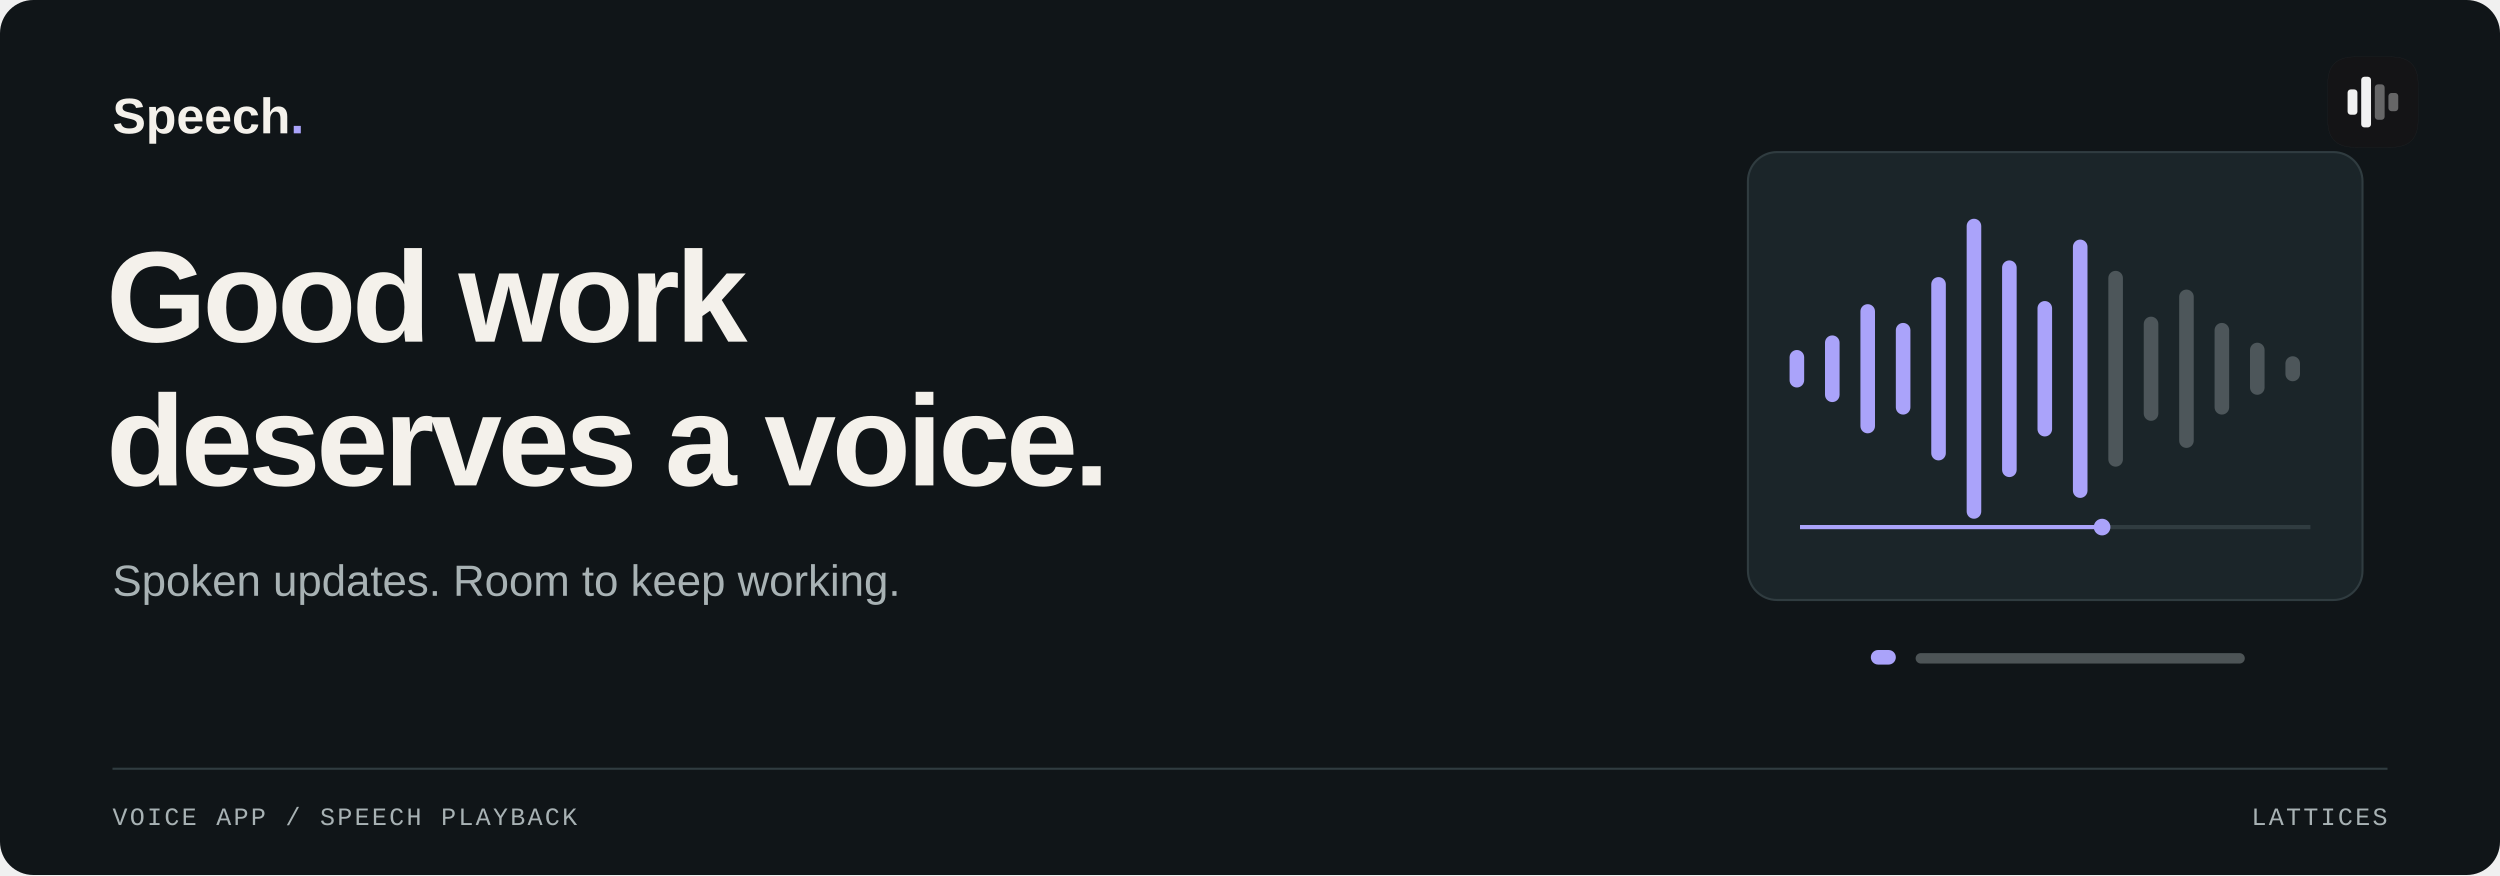
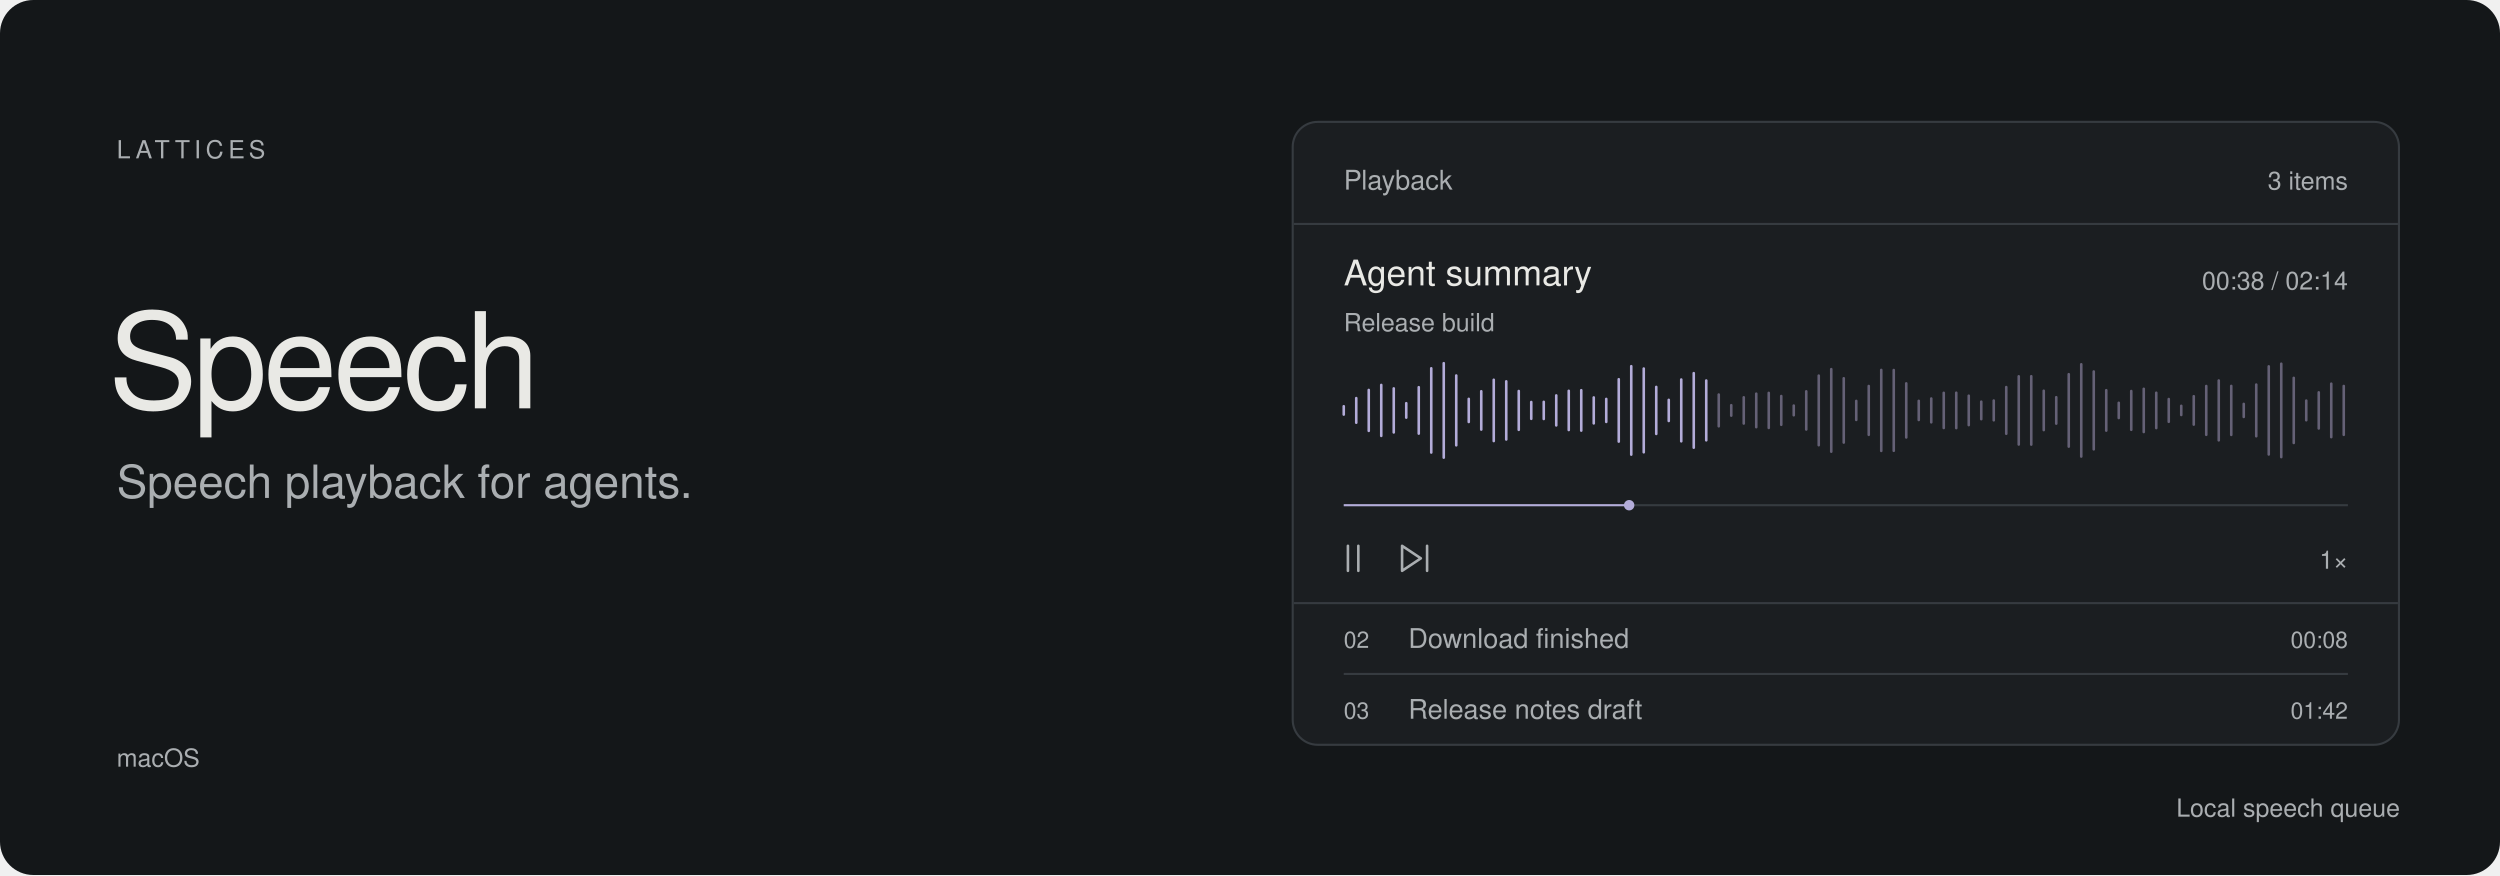
<svg xmlns="http://www.w3.org/2000/svg" width="1200" height="420" viewBox="0 0 1200 420" role="img" aria-labelledby="title desc">
-   <rect width="1200" height="420" rx="16" fill="#101518" />
-   <svg x="1112" y="22" width="54" height="54" viewBox="0 0 1024 1024">
-     <path d="M384.28 100L639.72 100L639.72 100L665.513 100.107L681.656 100.427L695.424 100.961L707.826 101.709L719.281 102.67L730.016 103.844L740.167 105.232L749.827 106.833L759.059 108.646L767.909 110.673L776.413 112.912L784.598 115.364L792.484 118.028L800.088 120.905L807.424 123.994L814.502 127.295L821.331 130.808L827.918 134.534L834.269 138.473L840.389 142.625L846.282 146.99L851.951 151.569L857.398 156.363L862.626 161.374L867.637 166.602L872.431 172.049L877.01 177.718L881.375 183.611L885.527 189.731L889.466 196.082L893.192 202.669L896.705 209.498L900.006 216.576L903.095 223.912L905.972 231.516L908.636 239.402L911.088 247.587L913.327 256.091L915.354 264.941L917.167 274.173L918.768 283.833L920.156 293.984L921.33 304.719L922.291 316.174L923.039 328.576L923.573 342.344L923.893 358.487L924 384.28L924 639.72L924 639.72L923.893 665.513L923.573 681.656L923.039 695.424L922.291 707.826L921.33 719.281L920.156 730.016L918.768 740.167L917.167 749.827L915.354 759.059L913.327 767.909L911.088 776.413L908.636 784.598L905.972 792.484L903.095 800.088L900.006 807.424L896.705 814.502L893.192 821.331L889.466 827.918L885.527 834.269L881.375 840.389L877.01 846.282L872.431 851.951L867.637 857.398L862.626 862.626L857.398 867.637L851.951 872.431L846.282 877.01L840.389 881.375L834.269 885.527L827.918 889.466L821.331 893.192L814.502 896.705L807.424 900.006L800.088 903.095L792.484 905.972L784.598 908.636L776.413 911.088L767.909 913.327L759.059 915.354L749.827 917.167L740.167 918.768L730.016 920.156L719.281 921.33L707.826 922.291L695.424 923.039L681.656 923.573L665.513 923.893L639.72 924L384.28 924L384.28 924L358.487 923.893L342.344 923.573L328.576 923.039L316.174 922.291L304.719 921.33L293.984 920.156L283.833 918.768L274.173 917.167L264.941 915.354L256.091 913.327L247.587 911.088L239.402 908.636L231.516 905.972L223.912 903.095L216.576 900.006L209.498 896.705L202.669 893.192L196.082 889.466L189.731 885.527L183.611 881.375L177.718 877.01L172.049 872.431L166.602 867.637L161.374 862.626L156.363 857.398L151.569 851.951L146.99 846.282L142.625 840.389L138.473 834.269L134.534 827.918L130.808 821.331L127.295 814.502L123.994 807.424L120.905 800.088L118.028 792.484L115.364 784.598L112.912 776.413L110.673 767.909L108.646 759.059L106.833 749.827L105.232 740.167L103.844 730.016L102.67 719.281L101.709 707.826L100.961 695.424L100.427 681.656L100.107 665.513L100 639.72L100 384.28L100 384.28L100.107 358.487L100.427 342.344L100.961 328.576L101.709 316.174L102.67 304.719L103.844 293.984L105.232 283.833L106.833 274.173L108.646 264.941L110.673 256.091L112.912 247.587L115.364 239.402L118.028 231.516L120.905 223.912L123.994 216.576L127.295 209.498L130.808 202.669L134.534 196.082L138.473 189.731L142.625 183.611L146.99 177.718L151.569 172.049L156.363 166.602L161.374 161.374L166.602 156.363L172.049 151.569L177.718 146.99L183.611 142.625L189.731 138.473L196.082 134.534L202.669 130.808L209.498 127.295L216.576 123.994L223.912 120.905L231.516 118.028L239.402 115.364L247.587 112.912L256.091 110.673L264.941 108.646L274.173 106.833L283.833 105.232L293.984 103.844L304.719 102.67L316.174 101.709L328.576 100.961L342.344 100.427L358.487 100.107L384.28 100Z" fill="#141416" />
-     <path d="M384.28 100L639.72 100L639.72 100L665.513 100.107L681.656 100.427L695.424 100.961L707.826 101.709L719.281 102.67L730.016 103.844L740.167 105.232L749.827 106.833L759.059 108.646L767.909 110.673L776.413 112.912L784.598 115.364L792.484 118.028L800.088 120.905L807.424 123.994L814.502 127.295L821.331 130.808L827.918 134.534L834.269 138.473L840.389 142.625L846.282 146.99L851.951 151.569L857.398 156.363L862.626 161.374L867.637 166.602L872.431 172.049L877.01 177.718L881.375 183.611L885.527 189.731L889.466 196.082L893.192 202.669L896.705 209.498L900.006 216.576L903.095 223.912L905.972 231.516L908.636 239.402L911.088 247.587L913.327 256.091L915.354 264.941L917.167 274.173L918.768 283.833L920.156 293.984L921.33 304.719L922.291 316.174L923.039 328.576L923.573 342.344L923.893 358.487L924 384.28L924 639.72L924 639.72L923.893 665.513L923.573 681.656L923.039 695.424L922.291 707.826L921.33 719.281L920.156 730.016L918.768 740.167L917.167 749.827L915.354 759.059L913.327 767.909L911.088 776.413L908.636 784.598L905.972 792.484L903.095 800.088L900.006 807.424L896.705 814.502L893.192 821.331L889.466 827.918L885.527 834.269L881.375 840.389L877.01 846.282L872.431 851.951L867.637 857.398L862.626 862.626L857.398 867.637L851.951 872.431L846.282 877.01L840.389 881.375L834.269 885.527L827.918 889.466L821.331 893.192L814.502 896.705L807.424 900.006L800.088 903.095L792.484 905.972L784.598 908.636L776.413 911.088L767.909 913.327L759.059 915.354L749.827 917.167L740.167 918.768L730.016 920.156L719.281 921.33L707.826 922.291L695.424 923.039L681.656 923.573L665.513 923.893L639.72 924L384.28 924L384.28 924L358.487 923.893L342.344 923.573L328.576 923.039L316.174 922.291L304.719 921.33L293.984 920.156L283.833 918.768L274.173 917.167L264.941 915.354L256.091 913.327L247.587 911.088L239.402 908.636L231.516 905.972L223.912 903.095L216.576 900.006L209.498 896.705L202.669 893.192L196.082 889.466L189.731 885.527L183.611 881.375L177.718 877.01L172.049 872.431L166.602 867.637L161.374 862.626L156.363 857.398L151.569 851.951L146.99 846.282L142.625 840.389L138.473 834.269L134.534 827.918L130.808 821.331L127.295 814.502L123.994 807.424L120.905 800.088L118.028 792.484L115.364 784.598L112.912 776.413L110.673 767.909L108.646 759.059L106.833 749.827L105.232 740.167L103.844 730.016L102.67 719.281L101.709 707.826L100.961 695.424L100.427 681.656L100.107 665.513L100 639.72L100 384.28L100 384.28L100.107 358.487L100.427 342.344L100.961 328.576L101.709 316.174L102.67 304.719L103.844 293.984L105.232 283.833L106.833 274.173L108.646 264.941L110.673 256.091L112.912 247.587L115.364 239.402L118.028 231.516L120.905 223.912L123.994 216.576L127.295 209.498L130.808 202.669L134.534 196.082L138.473 189.731L142.625 183.611L146.99 177.718L151.569 172.049L156.363 166.602L161.374 161.374L166.602 156.363L172.049 151.569L177.718 146.99L183.611 142.625L189.731 138.473L196.082 134.534L202.669 130.808L209.498 127.295L216.576 123.994L223.912 120.905L231.516 118.028L239.402 115.364L247.587 112.912L256.091 110.673L264.941 108.646L274.173 106.833L283.833 105.232L293.984 103.844L304.719 102.67L316.174 101.709L328.576 100.961L342.344 100.427L358.487 100.107L384.28 100Z" fill="none" stroke="rgba(255,255,255,.08)" stroke-width="2" />
-     <svg width="576.237" height="576.237" viewBox="0 0 20 20" fill="none" aria-hidden="true" x="223.881" y="223.881">
-       <rect x="2" y="6" width="3.1" height="8" rx="1" fill="#f2f2f2" />
-       <rect x="6.3" y="2" width="3.1" height="16" rx="1" fill="#f2f2f2" />
-       <rect x="10.6" y="4.4" width="3.1" height="11.2" rx="1" fill="#ffffff" fill-opacity="0.35" />
-       <rect x="14.9" y="7.12" width="3.1" height="5.76" rx="1" fill="#ffffff" fill-opacity="0.35" />
-     </svg>
-   </svg>
-   <g font-family="Arial, Helvetica, sans-serif">
-     <text x="54" y="64" font-size="24" font-weight="700" fill="#f4f1eb">Speech<tspan fill="#aaa3fa">.</tspan>
-     </text>
-     <text x="51" y="164" fill="#f4f1eb" font-size="62" font-weight="700" letter-spacing="-2">Good work</text>
-     <text x="51" y="233" fill="#f4f1eb" font-size="62" font-weight="700" letter-spacing="-2">deserves a voice.</text>
-     <text x="54" y="286" font-size="21" fill="#a8b2b4">Spoken updates. Room to keep working.</text>
-   </g>
-   <g transform="translate(824 44)">
-     <rect x="15" y="29" width="295" height="215" rx="14" fill="#1b2529" stroke="#303c40" />
-     <rect x="35" y="124.0" width="7" height="18" rx="3.5" fill="#aaa3fa" opacity="1" />
-     <rect x="52" y="117.0" width="7" height="32" rx="3.5" fill="#aaa3fa" opacity="1" />
-     <rect x="69" y="102.0" width="7" height="62" rx="3.5" fill="#aaa3fa" opacity="1" />
-     <rect x="86" y="111.0" width="7" height="44" rx="3.5" fill="#aaa3fa" opacity="1" />
-     <rect x="103" y="89.0" width="7" height="88" rx="3.5" fill="#aaa3fa" opacity="1" />
-     <rect x="120" y="61.0" width="7" height="144" rx="3.5" fill="#aaa3fa" opacity="1" />
-     <rect x="137" y="81.0" width="7" height="104" rx="3.5" fill="#aaa3fa" opacity="1" />
-     <rect x="154" y="100.5" width="7" height="65" rx="3.5" fill="#aaa3fa" opacity="1" />
-     <rect x="171" y="71.0" width="7" height="124" rx="3.5" fill="#aaa3fa" opacity="1" />
-     <rect x="188" y="86.0" width="7" height="94" rx="3.5" fill="#a8b2b4" opacity="0.35" />
-     <rect x="205" y="108.0" width="7" height="50" rx="3.5" fill="#a8b2b4" opacity="0.35" />
-     <rect x="222" y="95.0" width="7" height="76" rx="3.5" fill="#a8b2b4" opacity="0.35" />
-     <rect x="239" y="111.0" width="7" height="44" rx="3.5" fill="#a8b2b4" opacity="0.35" />
-     <rect x="256" y="120.5" width="7" height="25" rx="3.5" fill="#a8b2b4" opacity="0.35" />
-     <rect x="273" y="127.0" width="7" height="12" rx="3.5" fill="#a8b2b4" opacity="0.35" />
-     <path d="M40 209H285" stroke="#303c40" stroke-width="2" />
-     <path d="M40 209H185" stroke="#aaa3fa" stroke-width="2" />
-     <circle cx="185" cy="209" r="4" fill="#aaa3fa" />
-     <rect x="74" y="268" width="12" height="7" rx="3.5" fill="#aaa3fa" />
-     <path d="M98 272H251" stroke="#a8b2b4" stroke-width="5" stroke-linecap="round" opacity=".4" />
-   </g>
-   <path d="M54 369H1146" stroke="#303c40" />
-   <g font-family="'Courier New', monospace" font-size="12" letter-spacing="1.1" fill="#a8b2b4">
-     <text x="54" y="396">VOICE APP / SPEECH PLAYBACK</text>
-     <text x="1146" y="396" text-anchor="end">LATTICES</text>
+   <rect width="1200" height="420" rx="16" fill="#141719" />
+   <g font-family="'Helvetica Neue', Helvetica, Arial, sans-serif" font-weight="400" fill="#e9e9e5">
+     <text x="56" y="76" font-size="12" fill="#aaaeb1" letter-spacing="2.2">LATTICES</text>
+     <text x="52" y="196" font-size="64" fill="#e9e9e5" font-weight="300" letter-spacing="-2">Speech</text>
+     <text x="56" y="239" font-size="22" fill="#aaaeb1">Speech playback for agents.</text>
+     <g transform="translate(620 58)">
+       <rect x="0.5" y="0.5" width="531" height="299" rx="12" fill="#1b1e21" stroke="#363b40" />
+       <text x="25" y="33" font-size="13" fill="#aaaeb1">Playback</text>
+       <text x="507" y="33" font-size="12" fill="#aaaeb1" text-anchor="end">3 items</text>
+       <path d="M1 49.5H531" fill="none" stroke="#363b40" />
+       <text x="25" y="79" font-size="17" fill="#e9e9e5">Agent summary</text>
+       <text x="25" y="101" font-size="12" fill="#aaaeb1">Release build</text>
+       <text x="507" y="81" font-size="12" fill="#aaaeb1" text-anchor="end" font-variant-numeric="tabular-nums">00:38 / 02:14</text>
+       <path d="M25 137.00V141.00" stroke="#b3acd9" stroke-width="1.25" stroke-linecap="round" />
+       <path d="M31 133.09V144.91" stroke="#b3acd9" stroke-width="1.25" stroke-linecap="round" />
+       <path d="M37 129.18V148.82" stroke="#b3acd9" stroke-width="1.25" stroke-linecap="round" />
+       <path d="M43 126.77V151.23" stroke="#b3acd9" stroke-width="1.25" stroke-linecap="round" />
+       <path d="M49 128.43V149.57" stroke="#b3acd9" stroke-width="1.25" stroke-linecap="round" />
+       <path d="M55 135.53V142.47" stroke="#b3acd9" stroke-width="1.25" stroke-linecap="round" />
+       <path d="M61 127.86V150.14" stroke="#b3acd9" stroke-width="1.25" stroke-linecap="round" />
+       <path d="M67 118.78V159.22" stroke="#b3acd9" stroke-width="1.25" stroke-linecap="round" />
+       <path d="M73 116.33V161.67" stroke="#b3acd9" stroke-width="1.25" stroke-linecap="round" />
+       <path d="M79 122.24V155.76" stroke="#b3acd9" stroke-width="1.25" stroke-linecap="round" />
+       <path d="M85 133.45V144.55" stroke="#b3acd9" stroke-width="1.25" stroke-linecap="round" />
+       <path d="M91 129.80V148.20" stroke="#b3acd9" stroke-width="1.25" stroke-linecap="round" />
+       <path d="M97 124.29V153.71" stroke="#b3acd9" stroke-width="1.25" stroke-linecap="round" />
+       <path d="M103 125.04V152.96" stroke="#b3acd9" stroke-width="1.25" stroke-linecap="round" />
+       <path d="M109 129.68V148.32" stroke="#b3acd9" stroke-width="1.25" stroke-linecap="round" />
+       <path d="M115 134.96V143.04" stroke="#b3acd9" stroke-width="1.25" stroke-linecap="round" />
+       <path d="M121 134.88V143.12" stroke="#b3acd9" stroke-width="1.25" stroke-linecap="round" />
+       <path d="M127 131.80V146.20" stroke="#b3acd9" stroke-width="1.25" stroke-linecap="round" />
+       <path d="M133 129.59V148.41" stroke="#b3acd9" stroke-width="1.25" stroke-linecap="round" />
+       <path d="M139 129.30V148.70" stroke="#b3acd9" stroke-width="1.25" stroke-linecap="round" />
+       <path d="M145 132.77V145.23" stroke="#b3acd9" stroke-width="1.25" stroke-linecap="round" />
+       <path d="M151 133.48V144.52" stroke="#b3acd9" stroke-width="1.25" stroke-linecap="round" />
+       <path d="M157 124.03V153.97" stroke="#b3acd9" stroke-width="1.25" stroke-linecap="round" />
+       <path d="M163 117.77V160.23" stroke="#b3acd9" stroke-width="1.25" stroke-linecap="round" />
+       <path d="M169 118.90V159.10" stroke="#b3acd9" stroke-width="1.25" stroke-linecap="round" />
+       <path d="M175 127.72V150.28" stroke="#b3acd9" stroke-width="1.25" stroke-linecap="round" />
+       <path d="M181 133.93V144.07" stroke="#b3acd9" stroke-width="1.25" stroke-linecap="round" />
+       <path d="M187 124.17V153.83" stroke="#b3acd9" stroke-width="1.25" stroke-linecap="round" />
+       <path d="M193 121.11V156.89" stroke="#b3acd9" stroke-width="1.25" stroke-linecap="round" />
+       <path d="M199 124.65V153.35" stroke="#b3acd9" stroke-width="1.25" stroke-linecap="round" />
+       <path d="M205 131.38V146.62" stroke="#656176" stroke-width="1.25" stroke-linecap="round" />
+       <path d="M211 136.49V141.51" stroke="#656176" stroke-width="1.25" stroke-linecap="round" />
+       <path d="M217 132.71V145.29" stroke="#656176" stroke-width="1.25" stroke-linecap="round" />
+       <path d="M223 130.96V147.04" stroke="#656176" stroke-width="1.25" stroke-linecap="round" />
+       <path d="M229 130.59V147.41" stroke="#656176" stroke-width="1.25" stroke-linecap="round" />
+       <path d="M235 132.10V145.90" stroke="#656176" stroke-width="1.25" stroke-linecap="round" />
+       <path d="M241 136.68V141.32" stroke="#656176" stroke-width="1.25" stroke-linecap="round" />
+       <path d="M247 129.84V148.16" stroke="#656176" stroke-width="1.25" stroke-linecap="round" />
+       <path d="M253 122.30V155.70" stroke="#656176" stroke-width="1.25" stroke-linecap="round" />
+       <path d="M259 119.19V158.81" stroke="#656176" stroke-width="1.25" stroke-linecap="round" />
+       <path d="M265 123.57V154.43" stroke="#656176" stroke-width="1.25" stroke-linecap="round" />
+       <path d="M271 134.44V143.56" stroke="#656176" stroke-width="1.25" stroke-linecap="round" />
+       <path d="M277 127.28V150.72" stroke="#656176" stroke-width="1.25" stroke-linecap="round" />
+       <path d="M283 119.57V158.43" stroke="#656176" stroke-width="1.25" stroke-linecap="round" />
+       <path d="M289 119.62V158.38" stroke="#656176" stroke-width="1.25" stroke-linecap="round" />
+       <path d="M295 126.02V151.98" stroke="#656176" stroke-width="1.25" stroke-linecap="round" />
+       <path d="M301 134.41V143.59" stroke="#656176" stroke-width="1.25" stroke-linecap="round" />
+       <path d="M307 133.29V144.71" stroke="#656176" stroke-width="1.25" stroke-linecap="round" />
+       <path d="M313 130.56V147.44" stroke="#656176" stroke-width="1.25" stroke-linecap="round" />
+       <path d="M319 130.51V147.49" stroke="#656176" stroke-width="1.25" stroke-linecap="round" />
+       <path d="M325 131.94V146.06" stroke="#656176" stroke-width="1.25" stroke-linecap="round" />
+       <path d="M331 134.80V143.20" stroke="#656176" stroke-width="1.25" stroke-linecap="round" />
+       <path d="M337 134.26V143.74" stroke="#656176" stroke-width="1.25" stroke-linecap="round" />
+       <path d="M343 127.80V150.20" stroke="#656176" stroke-width="1.25" stroke-linecap="round" />
+       <path d="M349 122.63V155.37" stroke="#656176" stroke-width="1.25" stroke-linecap="round" />
+       <path d="M355 122.59V155.41" stroke="#656176" stroke-width="1.25" stroke-linecap="round" />
+       <path d="M361 129.56V148.44" stroke="#656176" stroke-width="1.25" stroke-linecap="round" />
+       <path d="M367 132.66V145.34" stroke="#656176" stroke-width="1.25" stroke-linecap="round" />
+       <path d="M373 121.62V156.38" stroke="#656176" stroke-width="1.25" stroke-linecap="round" />
+       <path d="M379 116.86V161.14" stroke="#656176" stroke-width="1.25" stroke-linecap="round" />
+       <path d="M385 120.32V157.68" stroke="#656176" stroke-width="1.25" stroke-linecap="round" />
+       <path d="M391 129.30V148.70" stroke="#656176" stroke-width="1.25" stroke-linecap="round" />
+       <path d="M397 135.35V142.65" stroke="#656176" stroke-width="1.25" stroke-linecap="round" />
+       <path d="M403 129.70V148.30" stroke="#656176" stroke-width="1.25" stroke-linecap="round" />
+       <path d="M409 128.63V149.37" stroke="#656176" stroke-width="1.25" stroke-linecap="round" />
+       <path d="M415 130.52V147.48" stroke="#656176" stroke-width="1.25" stroke-linecap="round" />
+       <path d="M421 133.54V144.46" stroke="#656176" stroke-width="1.25" stroke-linecap="round" />
+       <path d="M427 136.80V141.20" stroke="#656176" stroke-width="1.25" stroke-linecap="round" />
+       <path d="M433 132.19V145.81" stroke="#656176" stroke-width="1.25" stroke-linecap="round" />
+       <path d="M439 127.29V150.71" stroke="#656176" stroke-width="1.25" stroke-linecap="round" />
+       <path d="M445 124.64V153.36" stroke="#656176" stroke-width="1.25" stroke-linecap="round" />
+       <path d="M451 127.25V150.75" stroke="#656176" stroke-width="1.25" stroke-linecap="round" />
+       <path d="M457 135.87V142.13" stroke="#656176" stroke-width="1.25" stroke-linecap="round" />
+       <path d="M463 126.60V151.40" stroke="#656176" stroke-width="1.25" stroke-linecap="round" />
+       <path d="M469 117.85V160.15" stroke="#656176" stroke-width="1.25" stroke-linecap="round" />
+       <path d="M475 116.59V161.41" stroke="#656176" stroke-width="1.25" stroke-linecap="round" />
+       <path d="M481 123.38V154.62" stroke="#656176" stroke-width="1.25" stroke-linecap="round" />
+       <path d="M487 134.29V143.71" stroke="#656176" stroke-width="1.25" stroke-linecap="round" />
+       <path d="M493 130.33V147.67" stroke="#656176" stroke-width="1.25" stroke-linecap="round" />
+       <path d="M499 126.17V151.83" stroke="#656176" stroke-width="1.25" stroke-linecap="round" />
+       <path d="M505 127.28V150.72" stroke="#656176" stroke-width="1.25" stroke-linecap="round" />
+       <path d="M25 184.5H507" stroke="#363b40" />
+       <path d="M25 184.5H162" stroke="#b3acd9" />
+       <circle cx="162" cy="184.5" r="2.5" fill="#b3acd9" />
+       <g fill="none" stroke="#aaaeb1" stroke-width="1.25" stroke-linecap="round" stroke-linejoin="round">
+         <path d="M27 204V216M32 204V216" />
+         <path d="M53 204L62 210L53 216Z M65 204V216" />
+       </g>
+       <text x="507" y="215" font-size="12" fill="#aaaeb1" text-anchor="end">1×</text>
+       <path d="M1 231.5H531M25 265.5H507" stroke="#363b40" />
+       <text x="25" y="253" font-size="11" fill="#aaaeb1">02</text>
+       <text x="56" y="253" font-size="13" fill="#aaaeb1">Download finished</text>
+       <text x="507" y="253" font-size="11" fill="#aaaeb1" text-anchor="end">00:08</text>
+       <text x="25" y="287" font-size="11" fill="#aaaeb1">03</text>
+       <text x="56" y="287" font-size="13" fill="#aaaeb1">Release notes draft</text>
+       <text x="507" y="287" font-size="11" fill="#aaaeb1" text-anchor="end">01:42</text>
+     </g>
+     <text x="56" y="368" font-size="12" fill="#aaaeb1">macOS</text>
+     <text x="1152" y="392" font-size="12" fill="#aaaeb1" text-anchor="end">Local speech queue</text>
  </g>
</svg>
